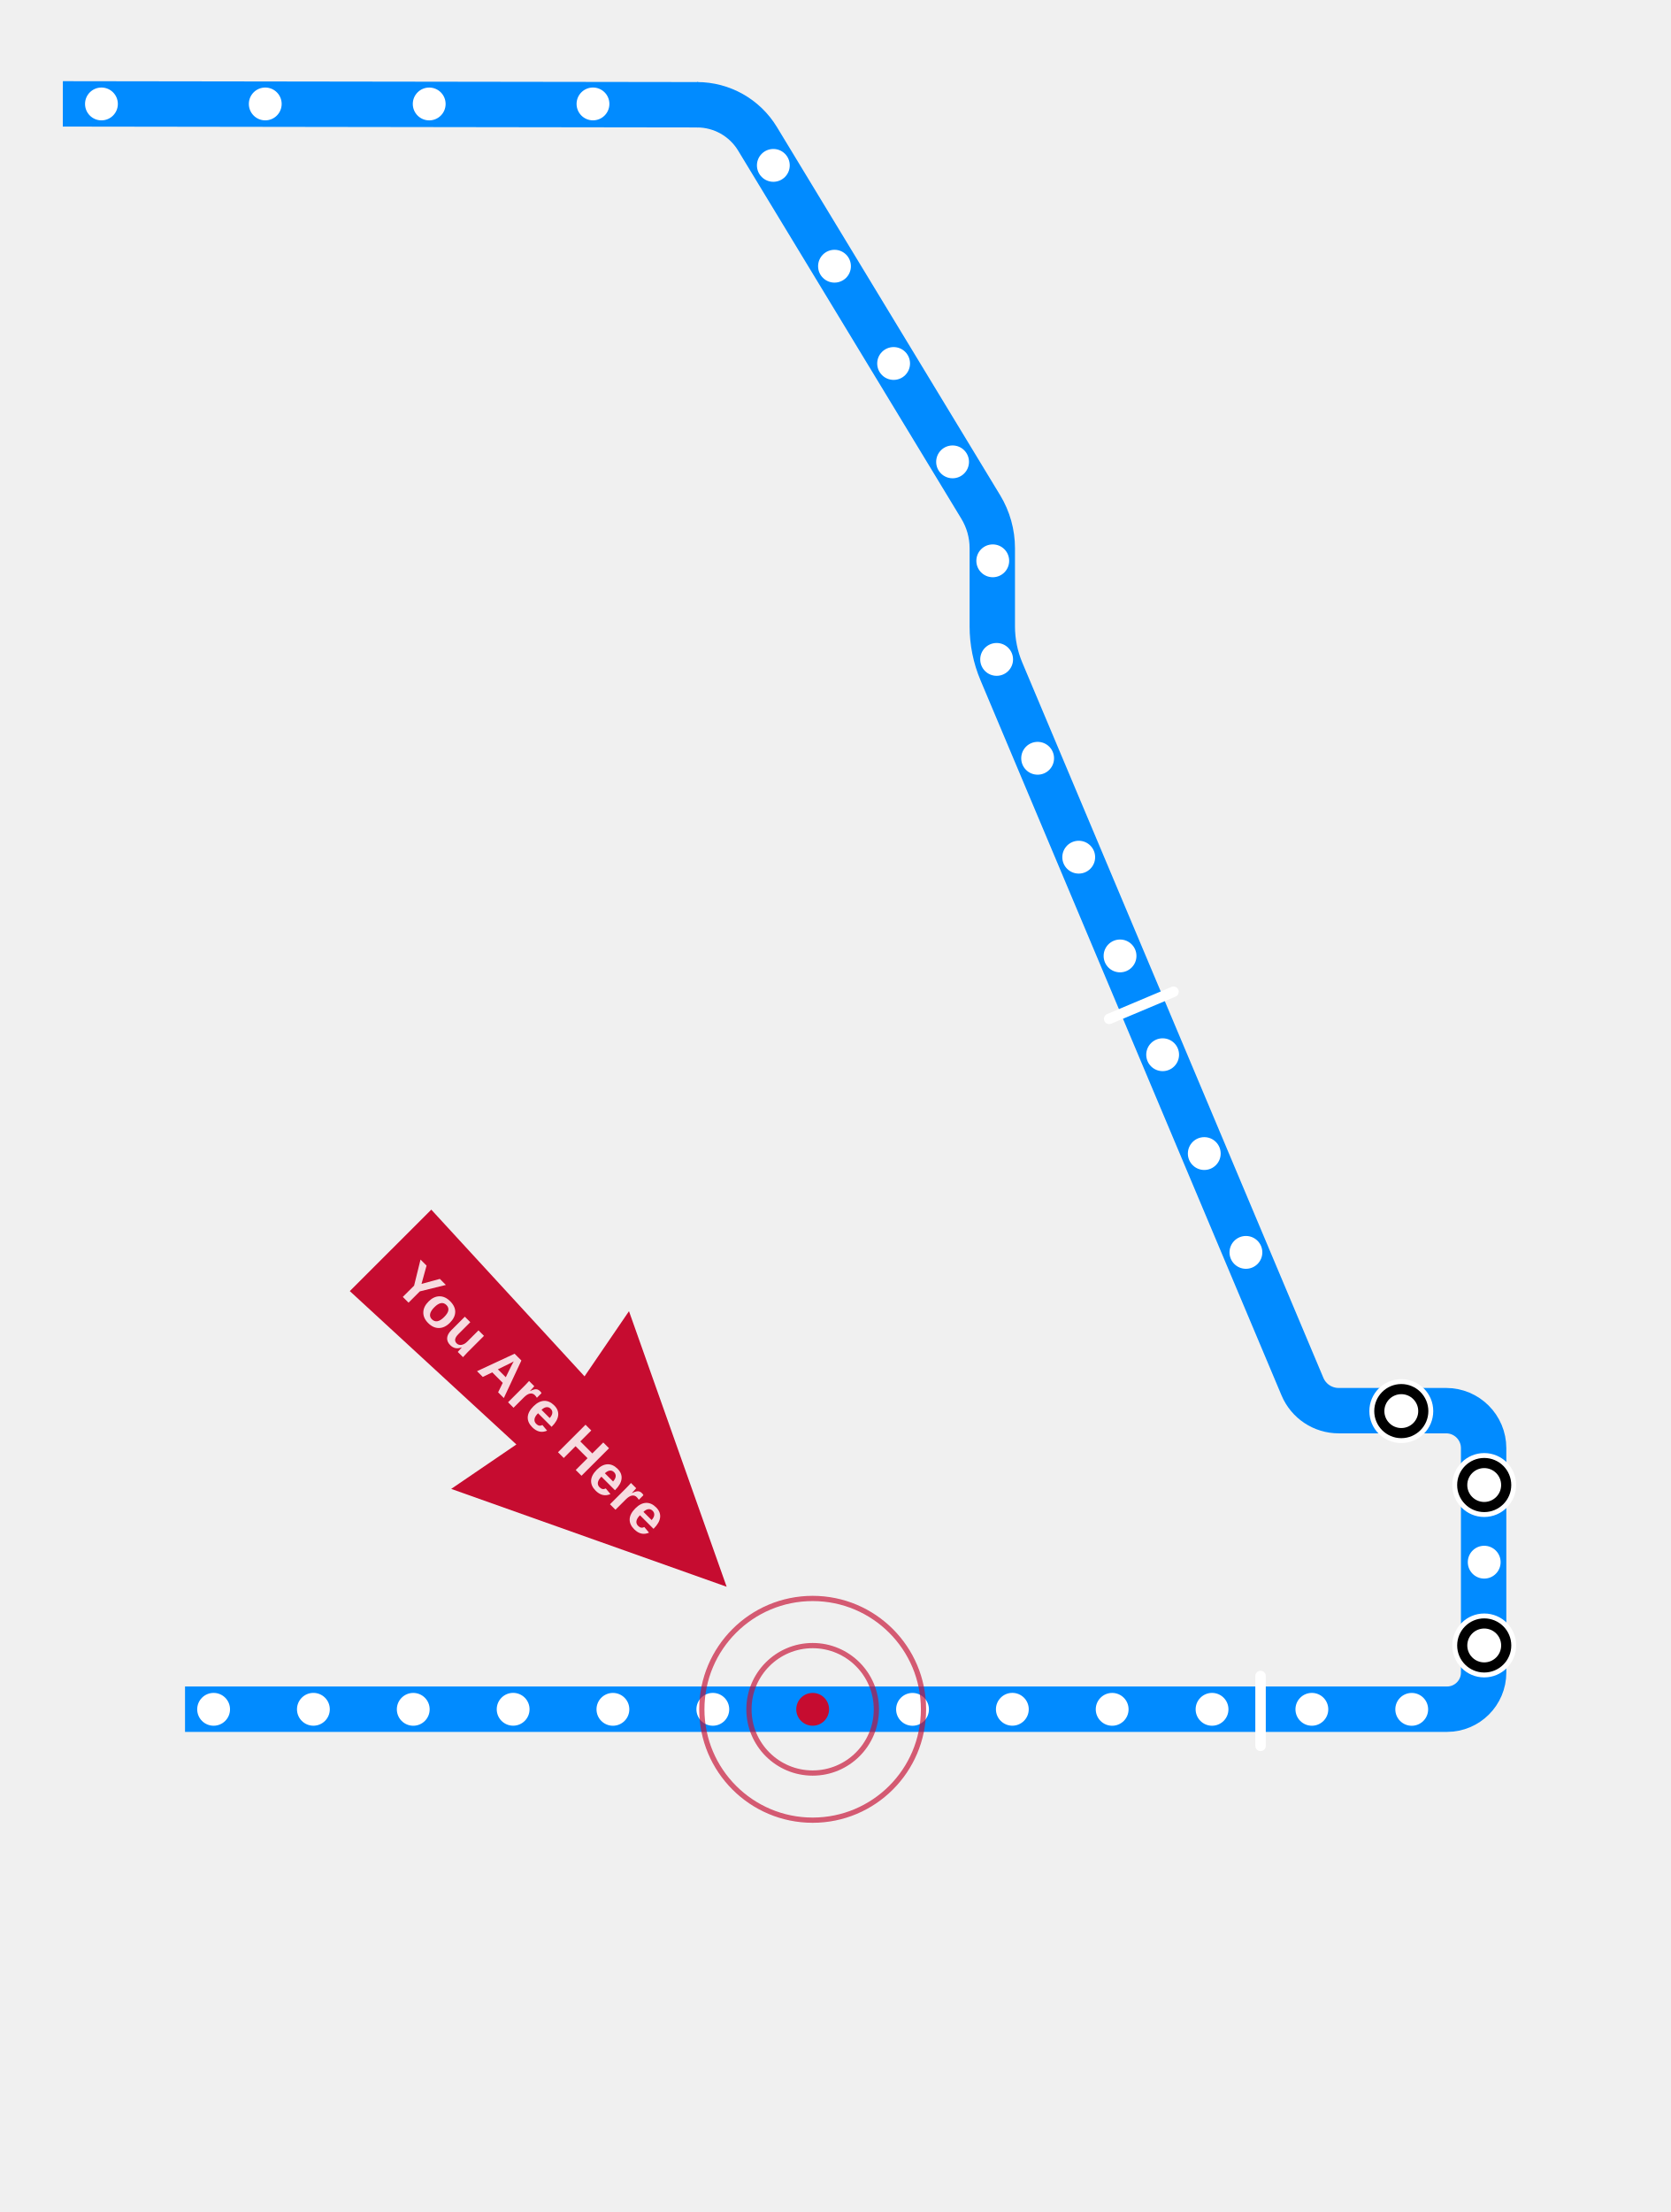
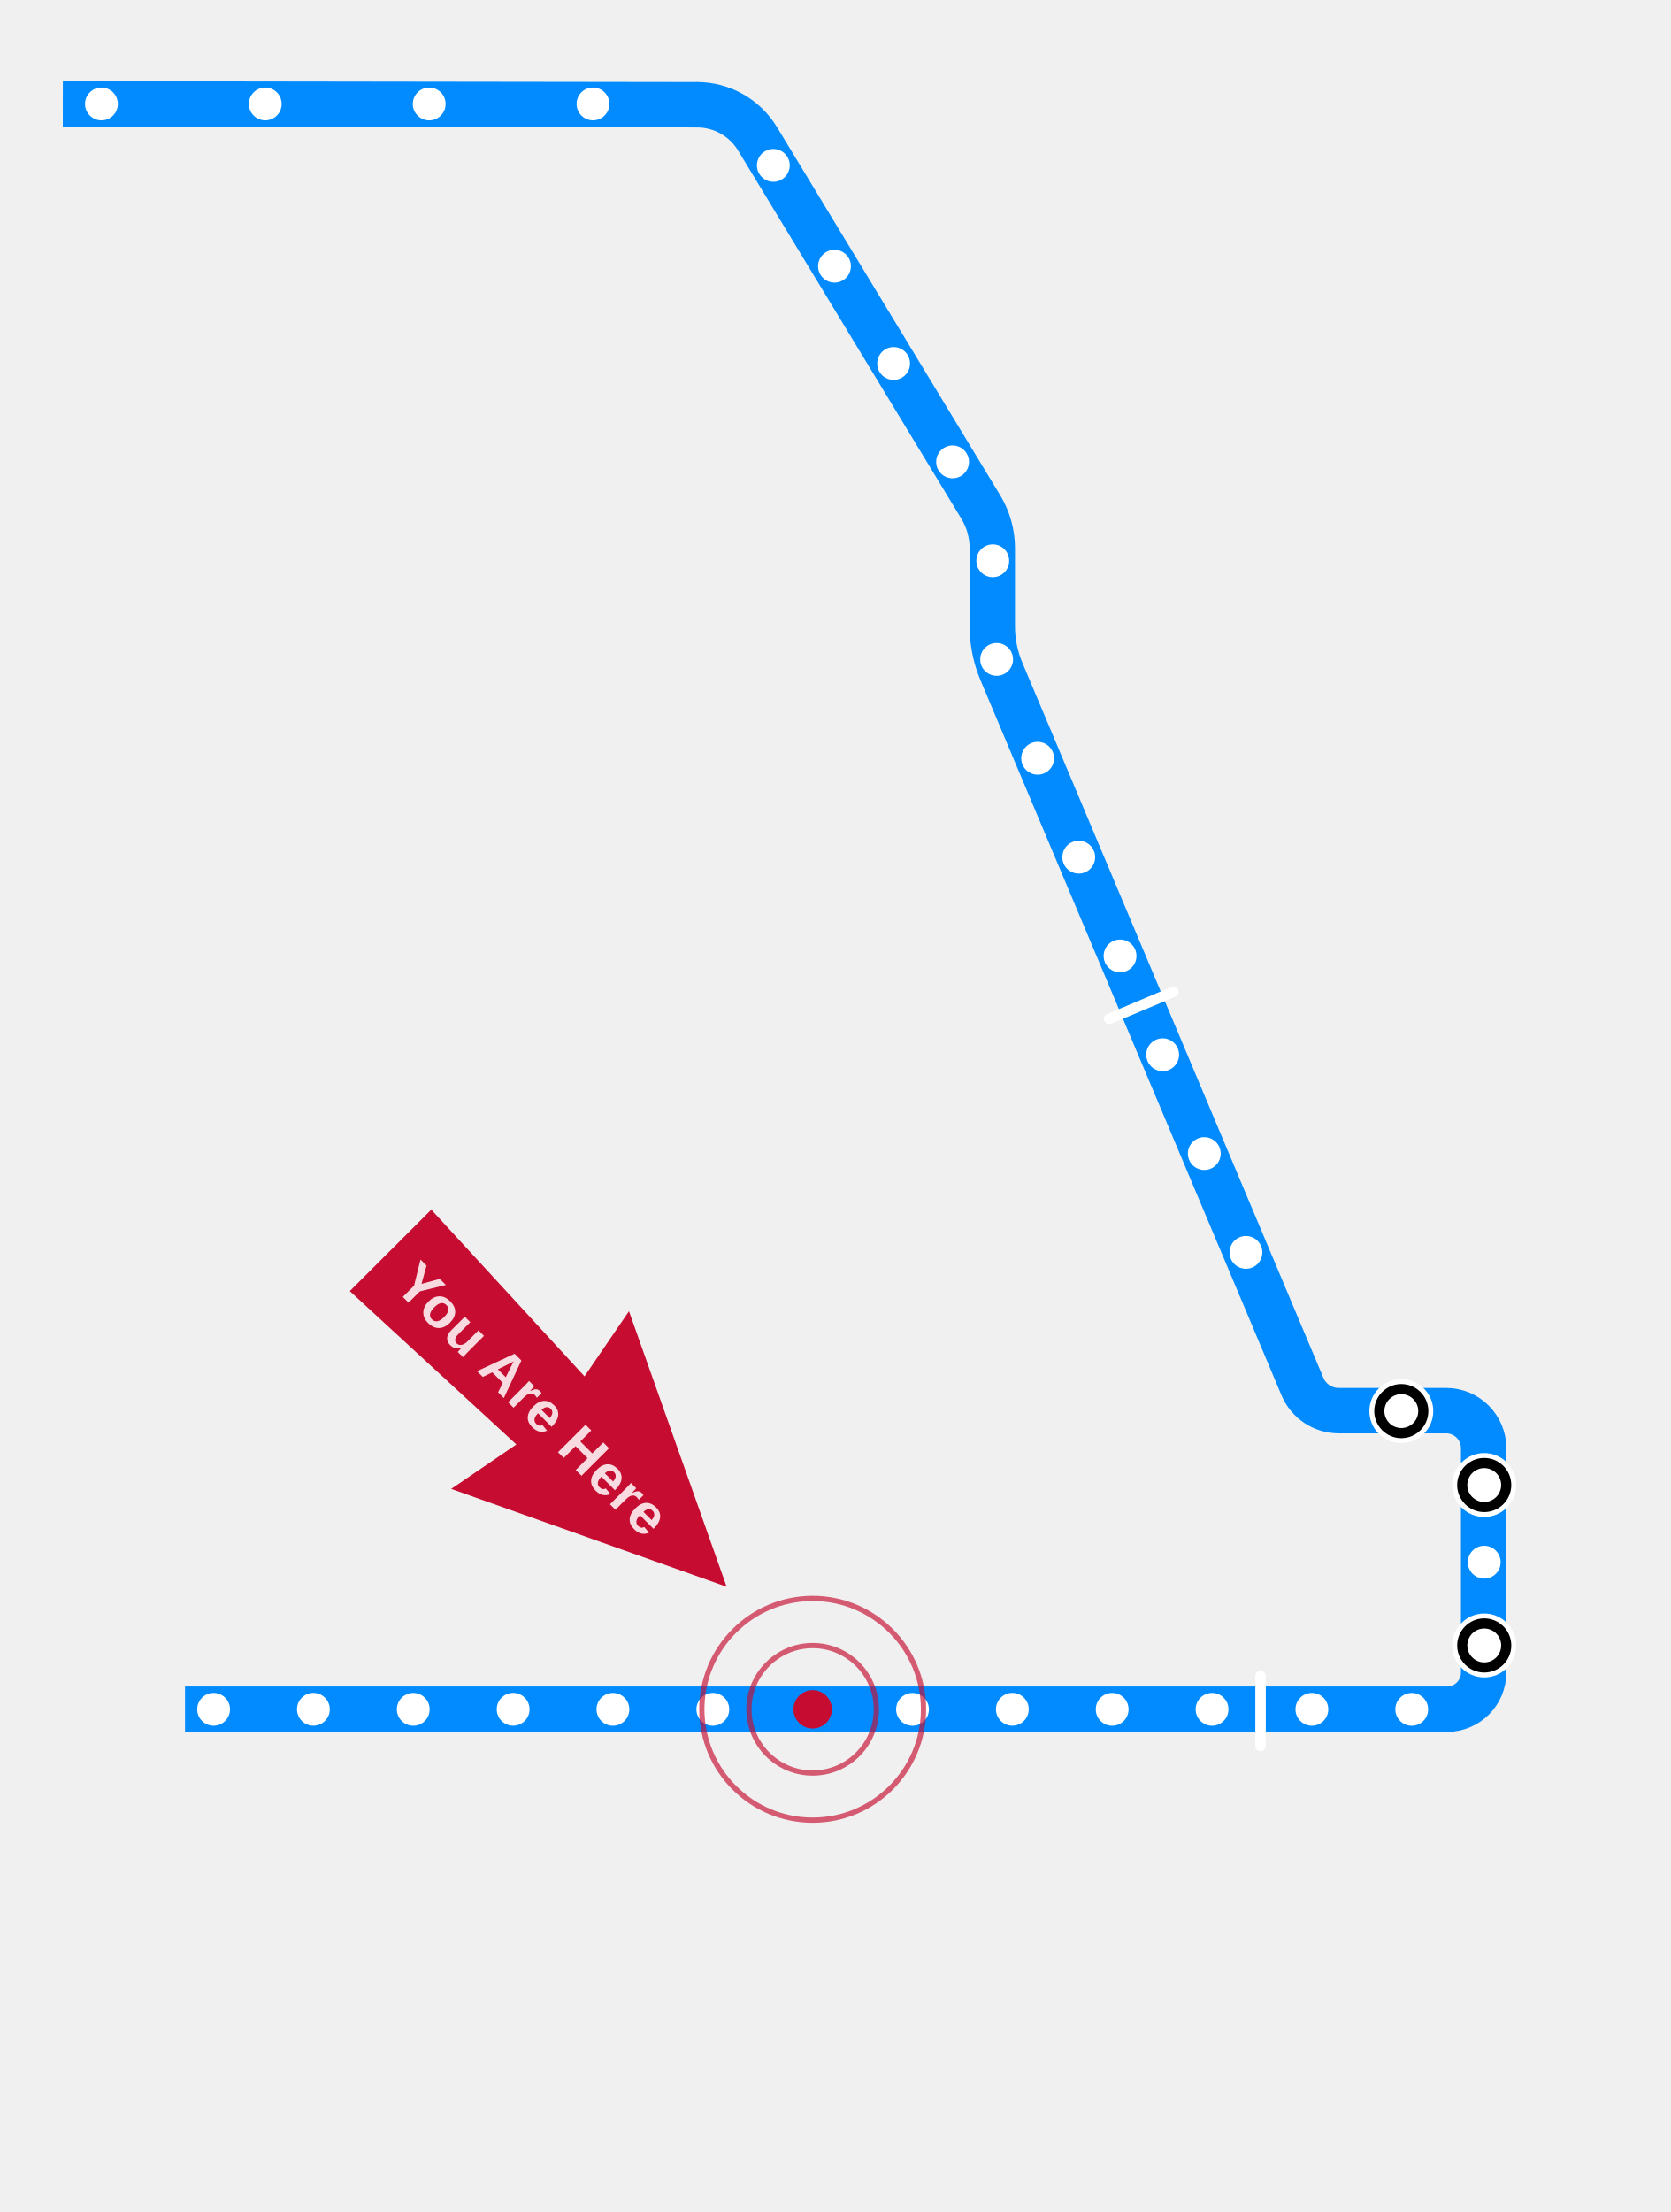
<svg xmlns="http://www.w3.org/2000/svg" width="957" height="1267" viewBox="0 0 957 1267">
  <path id="Path" fill="#000000" stroke="#018bff" stroke-width="26" d="M 36 59.5 L 400 60.002" />
  <path id="path1" fill="none" stroke="#018bff" stroke-width="26" d="M 400 60 L 399.36 60 C 413.518 60 426.649 67.394 433.99 79.5 L 561.9 290.41 C 566.217 297.525 568.5 305.688 568.5 314.01 L 568.5 358.75 C 568.499 367.615 570.27 376.39 573.71 384.56 L 746.2 794.23 C 749.713 802.575 757.886 808.001 766.94 808 L 828.5 808 C 840.374 808 850 817.626 850 829.5 L 850 958 C 850 969.598 840.598 979 829 979 L 106 979" />
  <path id="path2" fill="#ffffff" stroke="none" d="M 67.52 59.54 C 67.52 64.731 63.311 68.94 58.12 68.94 C 52.929 68.94 48.72 64.731 48.72 59.54 C 48.72 54.349 52.929 50.14 58.12 50.14 C 63.311 50.14 67.52 54.349 67.52 59.54 Z" />
  <path id="path3" fill="#ffffff" stroke="none" d="M 161.37 59.54 C 161.37 64.731 157.161 68.94 151.97 68.94 C 146.779 68.94 142.57 64.731 142.57 59.54 C 142.57 54.349 146.779 50.14 151.97 50.14 C 157.161 50.14 161.37 54.349 161.37 59.54 Z" />
  <path id="path4" fill="#ffffff" stroke="none" d="M 255.3 59.55 C 255.3 64.741 251.091 68.95 245.9 68.95 C 240.709 68.95 236.5 64.741 236.5 59.55 C 236.5 54.359 240.709 50.15 245.9 50.15 C 251.091 50.15 255.3 54.359 255.3 59.55 Z" />
  <path id="path5" fill="#ffffff" stroke="none" d="M 349.13 59.53 C 349.13 64.721 344.921 68.93 339.73 68.93 C 334.539 68.93 330.33 64.721 330.33 59.53 C 330.33 54.339 334.539 50.13 339.73 50.13 C 344.921 50.13 349.13 54.339 349.13 59.53 Z" />
  <path id="path6" fill="#ffffff" stroke="none" d="M 452.46 94.73 C 452.46 99.922 448.251 104.13 443.06 104.13 C 437.869 104.13 433.66 99.922 433.66 94.73 C 433.66 89.539 437.869 85.33 443.06 85.33 C 448.251 85.33 452.46 89.539 452.46 94.73 Z" />
  <path id="path7" fill="#ffffff" stroke="none" d="M 487.5 152.48 C 487.5 157.672 483.291 161.88 478.1 161.88 C 472.909 161.88 468.7 157.672 468.7 152.48 C 468.7 147.289 472.909 143.08 478.1 143.08 C 483.291 143.08 487.5 147.289 487.5 152.48 Z" />
  <path id="path8" fill="#ffffff" stroke="none" d="M 521.37 208.2 C 521.37 213.391 517.161 217.6 511.97 217.6 C 506.779 217.6 502.57 213.391 502.57 208.2 C 502.57 203.009 506.779 198.8 511.97 198.8 C 517.161 198.8 521.37 203.009 521.37 208.2 Z" />
  <path id="path9" fill="#ffffff" stroke="none" d="M 555.15 264.55 C 555.15 269.741 550.941 273.95 545.75 273.95 C 540.559 273.95 536.35 269.741 536.35 264.55 C 536.35 259.359 540.559 255.15 545.75 255.15 C 550.941 255.15 555.15 259.359 555.15 264.55 Z" />
  <path id="path10" fill="#ffffff" stroke="none" d="M 578.17 321.23 C 578.17 326.422 573.961 330.63 568.77 330.63 C 563.579 330.63 559.37 326.422 559.37 321.23 C 559.37 316.039 563.579 311.83 568.77 311.83 C 573.961 311.83 578.17 316.039 578.17 321.23 Z" />
  <path id="path11" fill="#ffffff" stroke="none" d="M 580.39 377.7 C 580.39 382.891 576.181 387.1 570.99 387.1 C 565.799 387.1 561.59 382.891 561.59 377.7 C 561.59 372.509 565.799 368.3 570.99 368.3 C 576.181 368.3 580.39 372.509 580.39 377.7 Z" />
  <path id="path12" fill="#ffffff" stroke="none" d="M 603.88 434.33 C 603.88 439.521 599.671 443.73 594.48 443.73 C 589.289 443.73 585.08 439.521 585.08 434.33 C 585.08 429.139 589.289 424.93 594.48 424.93 C 599.671 424.93 603.88 429.139 603.88 434.33 Z" />
  <path id="path13" fill="#ffffff" stroke="none" d="M 627.42 490.98 C 627.42 496.172 623.211 500.38 618.02 500.38 C 612.829 500.38 608.62 496.172 608.62 490.98 C 608.62 485.789 612.829 481.58 618.02 481.58 C 623.211 481.58 627.42 485.789 627.42 490.98 Z" />
  <path id="path14" fill="#ffffff" stroke="none" d="M 651.09 547.54 C 651.09 552.732 646.881 556.94 641.69 556.94 C 636.499 556.94 632.29 552.732 632.29 547.54 C 632.29 542.349 636.499 538.14 641.69 538.14 C 646.881 538.14 651.09 542.349 651.09 547.54 Z" />
  <path id="path15" fill="#ffffff" stroke="none" d="M 675.5 604.13 C 675.5 609.321 671.292 613.53 666.1 613.53 C 660.909 613.53 656.7 609.321 656.7 604.13 C 656.7 598.939 660.909 594.73 666.1 594.73 C 671.292 594.73 675.5 598.939 675.5 604.13 Z" />
  <path id="path16" fill="#ffffff" stroke="none" d="M 699.35 660.74 C 699.35 665.931 695.141 670.14 689.95 670.14 C 684.759 670.14 680.55 665.931 680.55 660.74 C 680.55 655.549 684.759 651.34 689.95 651.34 C 695.141 651.34 699.35 655.549 699.35 660.74 Z" />
  <path id="path17" fill="#ffffff" stroke="none" d="M 723.21 717.35 C 723.21 722.542 719.001 726.75 713.81 726.75 C 708.619 726.75 704.41 722.542 704.41 717.35 C 704.41 712.159 708.619 707.95 713.81 707.95 C 719.001 707.95 723.21 712.159 723.21 717.35 Z" />
  <path id="path18" fill="#ffffff" stroke="none" d="M 859.73 894.79 C 859.73 899.982 855.521 904.19 850.33 904.19 C 845.139 904.19 840.93 899.982 840.93 894.79 C 840.93 889.599 845.139 885.39 850.33 885.39 C 855.521 885.39 859.73 889.599 859.73 894.79 Z" />
  <path id="path19" fill="#ffffff" stroke="none" d="M 131.78 979.07 C 131.78 984.261 127.571 988.47 122.38 988.47 C 117.189 988.47 112.98 984.261 112.98 979.07 C 112.98 973.879 117.189 969.67 122.38 969.67 C 127.571 969.67 131.78 973.879 131.78 979.07 Z" />
  <path id="path20" fill="#ffffff" stroke="none" d="M 188.95 979.06 C 188.95 984.251 184.741 988.46 179.55 988.46 C 174.359 988.46 170.15 984.251 170.15 979.06 C 170.15 973.869 174.359 969.66 179.55 969.66 C 184.741 969.66 188.95 973.869 188.95 979.06 Z" />
  <path id="path21" fill="#ffffff" stroke="none" d="M 246.16 979.08 C 246.16 984.271 241.951 988.48 236.76 988.48 C 231.569 988.48 227.36 984.271 227.36 979.08 C 227.36 973.889 231.569 969.68 236.76 969.68 C 241.951 969.68 246.16 973.889 246.16 979.08 Z" />
  <path id="path22" fill="#ffffff" stroke="none" d="M 303.39 979.05 C 303.39 984.241 299.181 988.45 293.99 988.45 C 288.799 988.45 284.59 984.241 284.59 979.05 C 284.59 973.859 288.799 969.65 293.99 969.65 C 299.181 969.65 303.39 973.859 303.39 979.05 Z" />
  <path id="path23" fill="#ffffff" stroke="none" d="M 360.55 979.08 C 360.55 984.271 356.341 988.48 351.15 988.48 C 345.959 988.48 341.75 984.271 341.75 979.08 C 341.75 973.889 345.959 969.68 351.15 969.68 C 356.341 969.68 360.55 973.889 360.55 979.08 Z" />
  <path id="path24" fill="#ffffff" stroke="none" d="M 417.79 979.07 C 417.79 984.261 413.581 988.47 408.39 988.47 C 403.199 988.47 398.99 984.261 398.99 979.07 C 398.99 973.879 403.199 969.67 408.39 969.67 C 413.581 969.67 417.79 973.879 417.79 979.07 Z" />
  <path id="path25" fill="#c60c30" stroke="none" d="M 474.99 979.07 C 474.99 984.261 470.781 988.47 465.59 988.47 C 460.399 988.47 456.19 984.261 456.19 979.07 C 456.19 973.879 460.399 969.67 465.59 969.67 C 470.781 969.67 474.99 973.879 474.99 979.07 Z" />
  <path id="path26" fill="#ffffff" stroke="none" d="M 532.2 979.09 C 532.2 984.281 527.991 988.49 522.8 988.49 C 517.609 988.49 513.4 984.281 513.4 979.09 C 513.4 973.898 517.609 969.69 522.8 969.69 C 527.991 969.69 532.2 973.898 532.2 979.09 Z" />
  <path id="path27" fill="#ffffff" stroke="none" d="M 589.39 979.05 C 589.39 984.241 585.181 988.45 579.99 988.45 C 574.799 988.45 570.59 984.241 570.59 979.05 C 570.59 973.859 574.799 969.65 579.99 969.65 C 585.181 969.65 589.39 973.859 589.39 979.05 Z" />
  <path id="path28" fill="#ffffff" stroke="none" d="M 646.58 979.08 C 646.58 984.271 642.371 988.48 637.18 988.48 C 631.989 988.48 627.78 984.271 627.78 979.08 C 627.78 973.889 631.989 969.68 637.18 969.68 C 642.371 969.68 646.58 973.889 646.58 979.08 Z" />
  <path id="path29" fill="#ffffff" stroke="none" d="M 703.8 979.07 C 703.8 984.261 699.591 988.47 694.4 988.47 C 689.208 988.47 685 984.261 685 979.07 C 685 973.879 689.208 969.67 694.4 969.67 C 699.591 969.67 703.8 973.879 703.8 979.07 Z" />
  <path id="path30" fill="#ffffff" stroke="none" d="M 760.99 979.07 C 760.99 984.261 756.781 988.47 751.59 988.47 C 746.398 988.47 742.19 984.261 742.19 979.07 C 742.19 973.879 746.398 969.67 751.59 969.67 C 756.781 969.67 760.99 973.879 760.99 979.07 Z" />
  <path id="path31" fill="#ffffff" stroke="none" d="M 818.2 979.09 C 818.2 984.281 813.991 988.49 808.8 988.49 C 803.609 988.49 799.4 984.281 799.4 979.09 C 799.4 973.898 803.609 969.69 808.8 969.69 C 813.991 969.69 818.2 973.898 818.2 979.09 Z" />
  <clipPath id="clipPath1">
    <path d="M 780 786 L 826 786 L 826 832 L 780 832 Z" />
  </clipPath>
  <path id="path32" fill="#ffffff" stroke="none" clip-path="url(#clipPath1)" d="M 821.13 808.26 C 821.13 818.367 812.937 826.56 802.83 826.56 C 792.723 826.56 784.53 818.367 784.53 808.26 C 784.53 798.153 792.723 789.96 802.83 789.96 C 812.937 789.96 821.13 798.153 821.13 808.26 Z" />
  <path id="path33" fill="#ffffff" stroke="none" d="M 868.63 850.6 C 868.63 860.707 860.437 868.9 850.33 868.9 C 840.223 868.9 832.03 860.707 832.03 850.6 C 832.03 840.493 840.223 832.3 850.33 832.3 C 860.437 832.3 868.63 840.493 868.63 850.6 Z" />
  <path id="path34" fill="#ffffff" stroke="none" d="M 868.64 942.49 C 868.64 952.597 860.447 960.79 850.34 960.79 C 840.233 960.79 832.04 952.597 832.04 942.49 C 832.04 932.383 840.233 924.19 850.34 924.19 C 860.447 924.19 868.64 932.383 868.64 942.49 Z" />
  <path id="path35" fill="#000000" stroke="none" d="M 818.33 808.26 C 818.33 816.82 811.39 823.76 802.83 823.76 C 794.27 823.76 787.33 816.82 787.33 808.26 C 787.33 799.7 794.27 792.76 802.83 792.76 C 811.39 792.76 818.33 799.7 818.33 808.26 Z" />
  <path id="path36" fill="#000000" stroke="none" d="M 865.83 850.6 C 865.83 859.16 858.89 866.1 850.33 866.1 C 841.77 866.1 834.83 859.16 834.83 850.6 C 834.83 842.04 841.77 835.1 850.33 835.1 C 858.89 835.1 865.83 842.04 865.83 850.6 Z" />
  <path id="path37" fill="#000000" stroke="none" d="M 865.84 942.49 C 865.84 951.05 858.9 957.99 850.34 957.99 C 841.78 957.99 834.84 951.05 834.84 942.49 C 834.84 933.93 841.78 926.99 850.34 926.99 C 858.9 926.99 865.84 933.93 865.84 942.49 Z" />
  <path id="path38" fill="#ffffff" stroke="none" d="M 812.53 808.26 C 812.53 813.617 808.187 817.96 802.83 817.96 C 797.473 817.96 793.13 813.617 793.13 808.26 C 793.13 802.903 797.473 798.56 802.83 798.56 C 808.187 798.56 812.53 802.903 812.53 808.26 Z" />
  <path id="path39" fill="#ffffff" stroke="none" d="M 860.03 850.6 C 860.03 855.957 855.687 860.3 850.33 860.3 C 844.973 860.3 840.63 855.957 840.63 850.6 C 840.63 845.243 844.973 840.9 850.33 840.9 C 855.687 840.9 860.03 845.243 860.03 850.6 Z" />
  <path id="path40" fill="#ffffff" stroke="none" d="M 860.04 942.49 C 860.04 947.847 855.697 952.19 850.34 952.19 C 844.983 952.19 840.64 947.847 840.64 942.49 C 840.64 937.133 844.983 932.79 850.34 932.79 C 855.697 932.79 860.04 937.133 860.04 942.49 Z" />
  <path id="divider-damen-division" fill="#000000" stroke="#ffffff" stroke-width="6" stroke-linecap="round" d="M 635.46 583.6 L 672.33 568.07" />
  <path id="divider-uic-clinton" fill="#000000" stroke="#ffffff" stroke-width="6" stroke-linecap="round" d="M 722.19 960 L 722.19 1000" />
  <circle cx="465.59" cy="979.07" r="36.5" fill="none" stroke="#c60c30" stroke-width="3" opacity="0.66" />
  <circle cx="465.59" cy="979.07" r="63.5" fill="none" stroke="#c60c30" stroke-width="3" opacity="0.66" />
+   <circle id="coverage-dot" cx="465.59" cy="979.07" r="11" fill="#c60c30" stroke="none" />
  <g id="you-are-here" transform="translate(343.21,0.00) rotate(-30,122.38,979.07)">
    <g id="Group">
      <path id="path43" fill="#c60c30" stroke="none" d="M 12.502 639.025 L 51.223 762.823 L 6.161 766.187 L 114.801 893.634 L 145.265 728.96 L 104.546 748.553 L 76.258 621.963 Z" />
      <g id="g1">
        <text id="You-Are-Here" opacity="0.85" transform="matrix(0.258521 0.966006 -0.966006 0.258521 775.9927 482.0297)" xml:space="preserve" x="-30.4" y="759" font-family="Arial" font-size="32.4" font-weight="700" fill="#ffffff" letter-spacing="0.312">You Are Here</text>
      </g>
    </g>
  </g>
</svg>
